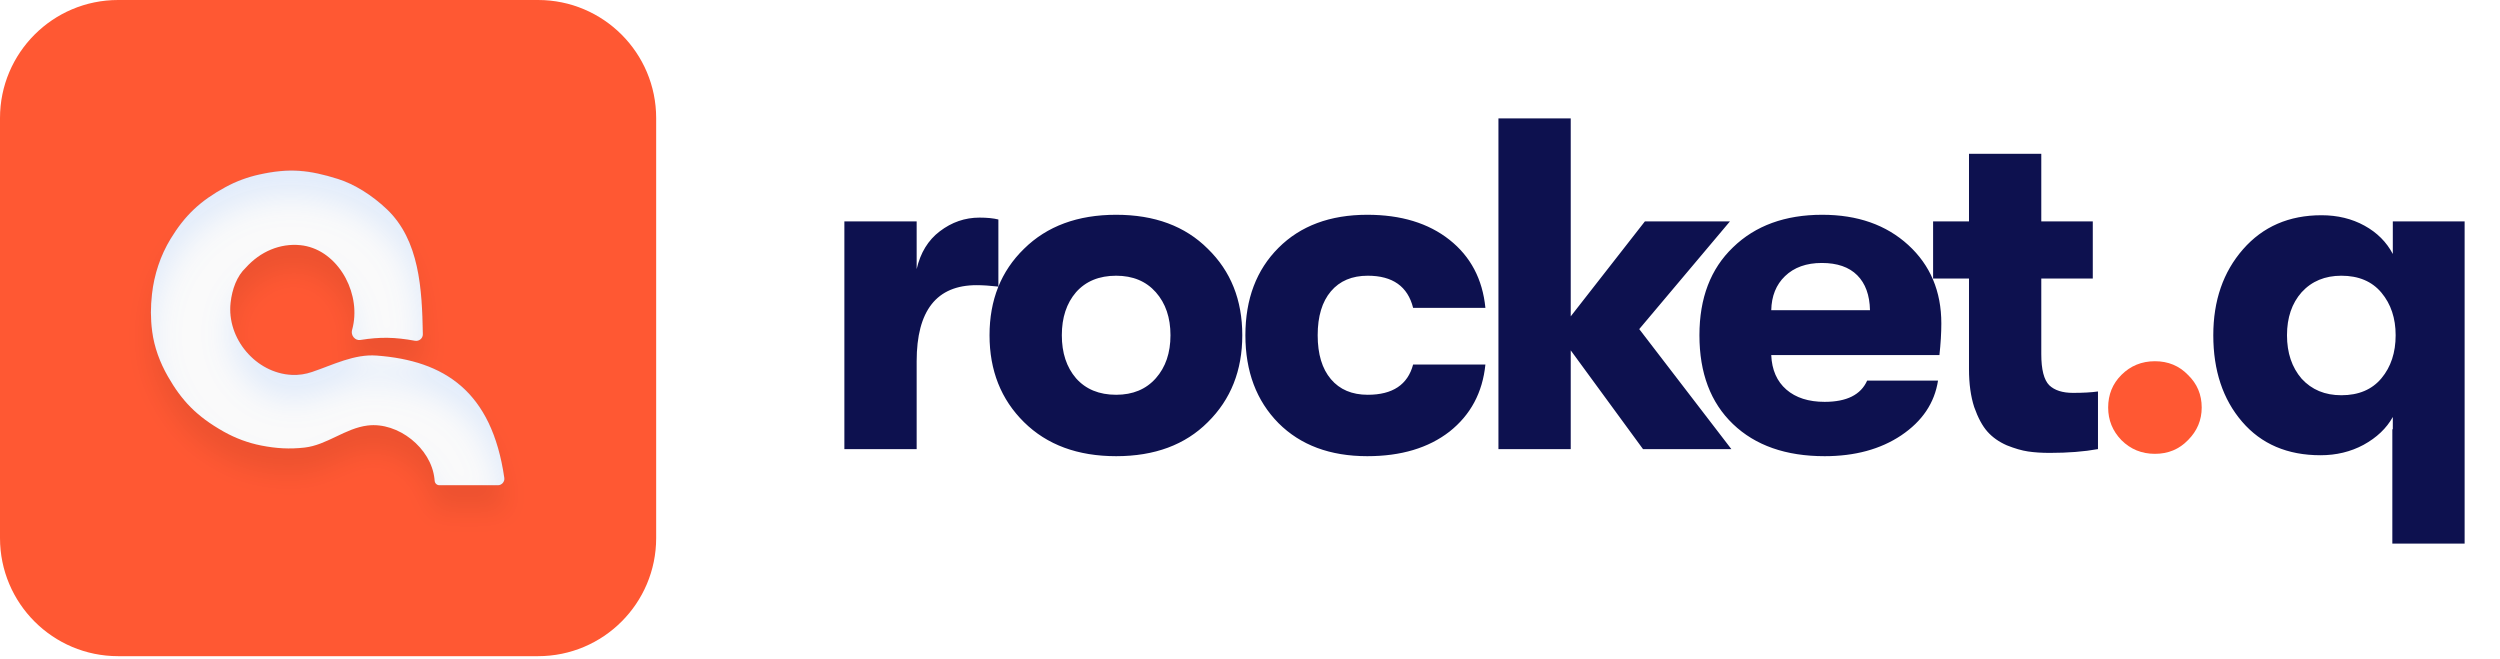
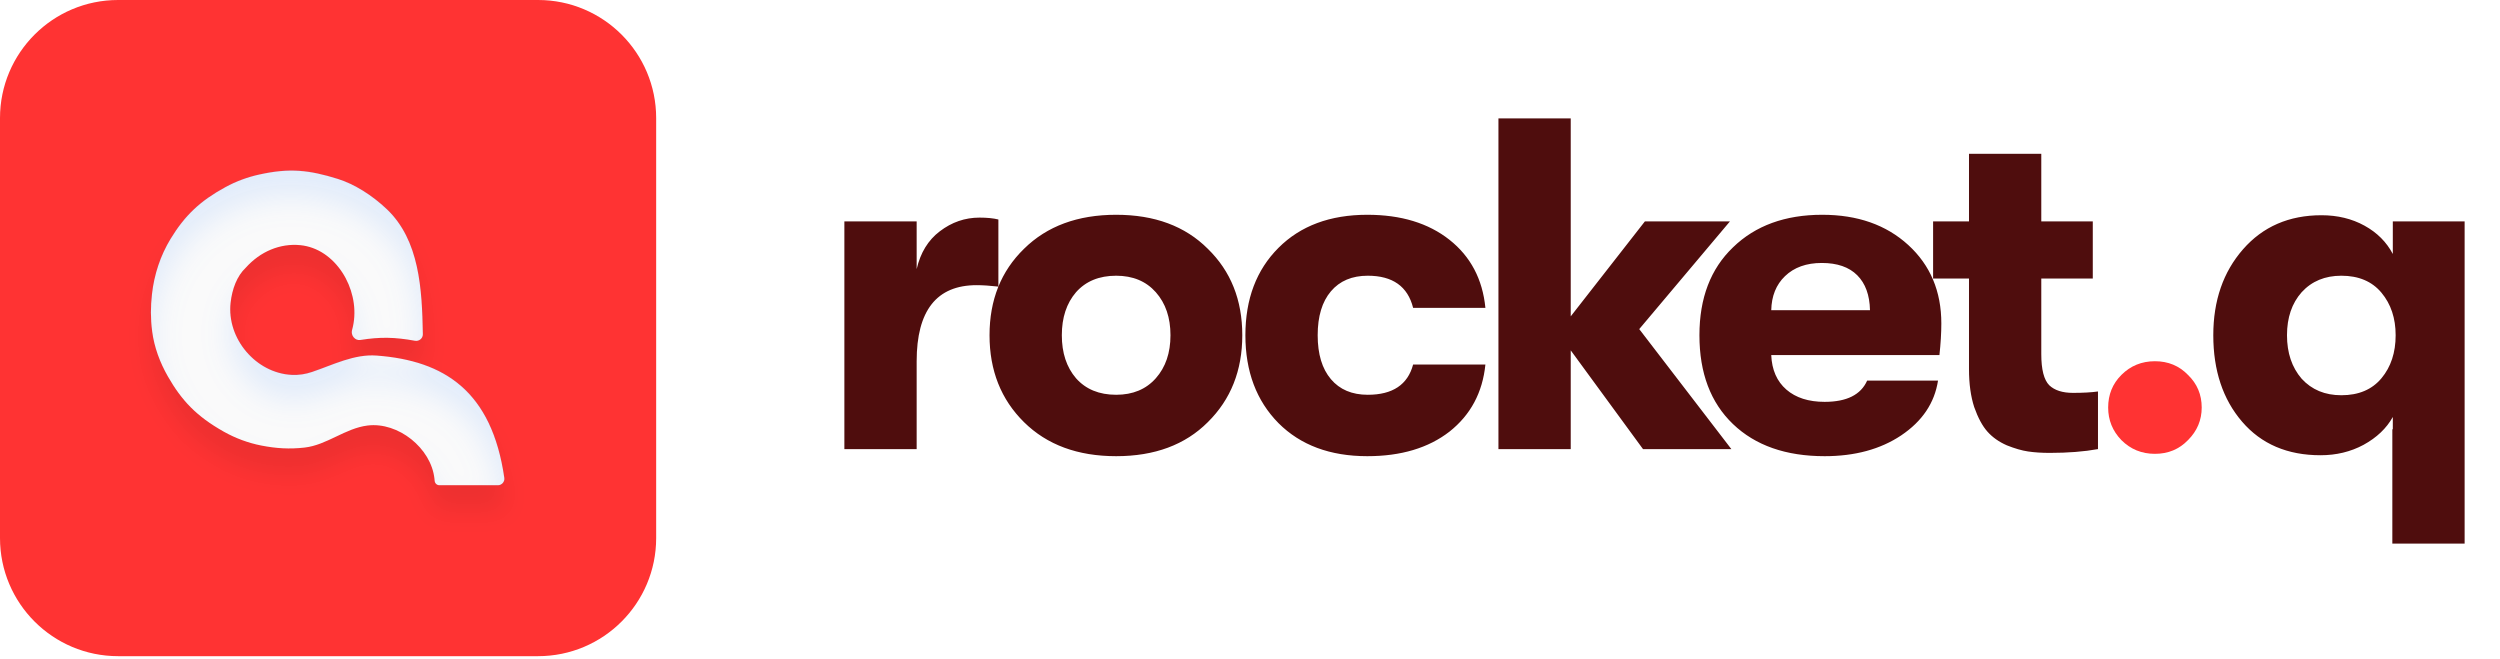
<svg xmlns="http://www.w3.org/2000/svg" width="167" height="44" viewBox="0 0 167 44" fill="none">
-   <path d="M56.404 30V14.789H61.233V17.976C61.485 16.882 62.001 16.04 62.779 15.451C63.578 14.841 64.462 14.536 65.43 14.536C65.935 14.536 66.356 14.578 66.692 14.662V19.144C66.124 19.081 65.64 19.049 65.24 19.049C62.569 19.049 61.233 20.743 61.233 24.13V30H56.404ZM80.681 28.201C79.167 29.716 77.126 30.473 74.559 30.473C71.992 30.473 69.941 29.716 68.405 28.201C66.869 26.686 66.101 24.751 66.101 22.394C66.101 20.038 66.869 18.113 68.405 16.619C69.941 15.104 71.992 14.347 74.559 14.347C77.126 14.347 79.167 15.104 80.681 16.619C82.217 18.113 82.985 20.038 82.985 22.394C82.985 24.751 82.217 26.686 80.681 28.201ZM74.559 26.371C75.674 26.371 76.558 26.003 77.21 25.266C77.862 24.53 78.188 23.573 78.188 22.394C78.188 21.216 77.862 20.259 77.21 19.522C76.558 18.786 75.674 18.418 74.559 18.418C73.423 18.418 72.529 18.786 71.877 19.522C71.245 20.259 70.93 21.216 70.93 22.394C70.93 23.573 71.245 24.53 71.877 25.266C72.529 26.003 73.423 26.371 74.559 26.371ZM91.335 30.473C88.852 30.473 86.874 29.737 85.402 28.264C83.929 26.77 83.192 24.814 83.192 22.394C83.192 19.975 83.929 18.029 85.402 16.556C86.874 15.083 88.852 14.347 91.335 14.347C93.586 14.347 95.416 14.904 96.826 16.019C98.236 17.134 99.035 18.649 99.225 20.564H94.396C94.038 19.133 93.028 18.418 91.366 18.418C90.314 18.418 89.494 18.765 88.905 19.459C88.316 20.154 88.021 21.132 88.021 22.394C88.021 23.657 88.316 24.635 88.905 25.329C89.494 26.024 90.314 26.371 91.366 26.371C93.028 26.371 94.038 25.697 94.396 24.351H99.225C99.035 26.223 98.236 27.717 96.826 28.832C95.416 29.926 93.586 30.473 91.335 30.473ZM115.655 30H109.753L104.925 23.404V30H100.096V7.909H104.925V21.132L109.879 14.789H115.56L109.501 21.984L115.655 30ZM129.681 21.605C129.681 22.236 129.639 22.941 129.554 23.72H118.319C118.361 24.709 118.698 25.477 119.329 26.024C119.96 26.571 120.813 26.844 121.886 26.844C123.358 26.844 124.305 26.371 124.726 25.424H129.46C129.228 26.918 128.408 28.138 126.998 29.085C125.61 30.011 123.905 30.473 121.886 30.473C119.298 30.473 117.257 29.758 115.763 28.327C114.269 26.897 113.522 24.919 113.522 22.394C113.522 19.912 114.269 17.955 115.763 16.524C117.257 15.073 119.245 14.347 121.728 14.347C124.084 14.347 125.999 15.02 127.472 16.366C128.944 17.713 129.681 19.459 129.681 21.605ZM118.319 20.722H124.915C124.894 19.712 124.61 18.933 124.063 18.386C123.516 17.839 122.727 17.566 121.696 17.566C120.665 17.566 119.845 17.86 119.235 18.449C118.646 19.017 118.34 19.775 118.319 20.722ZM138.472 26.244C139.145 26.244 139.703 26.213 140.145 26.15V30C139.219 30.168 138.146 30.253 136.926 30.253C136.379 30.253 135.895 30.221 135.474 30.158C135.053 30.095 134.58 29.958 134.054 29.747C133.528 29.516 133.097 29.211 132.76 28.832C132.423 28.454 132.129 27.907 131.876 27.191C131.645 26.476 131.529 25.634 131.529 24.666V18.607H129.131V14.789H131.529V10.276H136.358V14.789H139.798V18.607H136.358V23.657C136.358 24.688 136.536 25.382 136.894 25.739C137.252 26.076 137.778 26.244 138.472 26.244ZM159.84 14.789H164.637V36.312H159.808V28.674H159.84V27.854C159.419 28.611 158.767 29.232 157.883 29.716C157.021 30.179 156.063 30.41 155.011 30.41C152.802 30.41 151.056 29.663 149.773 28.17C148.489 26.676 147.848 24.751 147.848 22.394C147.848 20.08 148.51 18.165 149.836 16.651C151.161 15.136 152.908 14.378 155.075 14.378C156.148 14.378 157.105 14.61 157.946 15.073C158.788 15.535 159.419 16.167 159.84 16.966V14.789ZM156.4 26.402C157.557 26.402 158.451 26.024 159.083 25.266C159.714 24.509 160.029 23.551 160.029 22.394C160.029 21.258 159.714 20.311 159.083 19.554C158.451 18.797 157.557 18.418 156.4 18.418C155.306 18.418 154.422 18.786 153.749 19.522C153.097 20.259 152.771 21.216 152.771 22.394C152.771 23.573 153.097 24.54 153.749 25.298C154.422 26.034 155.306 26.402 156.4 26.402Z" fill="#0D114F" />
-   <path d="M146.158 29.4C145.569 30.011 144.833 30.316 143.949 30.316C143.066 30.316 142.319 30.011 141.709 29.4C141.12 28.79 140.825 28.064 140.825 27.223C140.825 26.36 141.12 25.634 141.709 25.045C142.319 24.435 143.066 24.13 143.949 24.13C144.833 24.13 145.569 24.435 146.158 25.045C146.769 25.634 147.074 26.36 147.074 27.223C147.074 28.064 146.769 28.79 146.158 29.4Z" fill="url(#paint0_linear_10902_622)" />
-   <rect width="43.832" height="43.832" rx="7.89" fill="url(#paint1_linear_10902_622)" />
+   <path d="M56.404 30V14.789H61.233V17.976C61.485 16.882 62.001 16.04 62.779 15.451C63.578 14.841 64.462 14.536 65.43 14.536C65.935 14.536 66.356 14.578 66.692 14.662V19.144C66.124 19.081 65.64 19.049 65.24 19.049C62.569 19.049 61.233 20.743 61.233 24.13V30H56.404ZM80.681 28.201C79.167 29.716 77.126 30.473 74.559 30.473C71.992 30.473 69.941 29.716 68.405 28.201C66.869 26.686 66.101 24.751 66.101 22.394C66.101 20.038 66.869 18.113 68.405 16.619C69.941 15.104 71.992 14.347 74.559 14.347C77.126 14.347 79.167 15.104 80.681 16.619C82.217 18.113 82.985 20.038 82.985 22.394C82.985 24.751 82.217 26.686 80.681 28.201ZM74.559 26.371C75.674 26.371 76.558 26.003 77.21 25.266C77.862 24.53 78.188 23.573 78.188 22.394C78.188 21.216 77.862 20.259 77.21 19.522C76.558 18.786 75.674 18.418 74.559 18.418C73.423 18.418 72.529 18.786 71.877 19.522C71.245 20.259 70.93 21.216 70.93 22.394C70.93 23.573 71.245 24.53 71.877 25.266C72.529 26.003 73.423 26.371 74.559 26.371ZM91.335 30.473C88.852 30.473 86.874 29.737 85.402 28.264C83.929 26.77 83.192 24.814 83.192 22.394C83.192 19.975 83.929 18.029 85.402 16.556C86.874 15.083 88.852 14.347 91.335 14.347C93.586 14.347 95.416 14.904 96.826 16.019C98.236 17.134 99.035 18.649 99.225 20.564H94.396C94.038 19.133 93.028 18.418 91.366 18.418C90.314 18.418 89.494 18.765 88.905 19.459C88.316 20.154 88.021 21.132 88.021 22.394C88.021 23.657 88.316 24.635 88.905 25.329C89.494 26.024 90.314 26.371 91.366 26.371C93.028 26.371 94.038 25.697 94.396 24.351H99.225C99.035 26.223 98.236 27.717 96.826 28.832C95.416 29.926 93.586 30.473 91.335 30.473ZM115.655 30H109.753L104.925 23.404V30H100.096V7.909H104.925V21.132L109.879 14.789H115.56L109.501 21.984L115.655 30ZM129.681 21.605C129.681 22.236 129.639 22.941 129.554 23.72H118.319C118.361 24.709 118.698 25.477 119.329 26.024C119.96 26.571 120.813 26.844 121.886 26.844C123.358 26.844 124.305 26.371 124.726 25.424H129.46C129.228 26.918 128.408 28.138 126.998 29.085C125.61 30.011 123.905 30.473 121.886 30.473C119.298 30.473 117.257 29.758 115.763 28.327C114.269 26.897 113.522 24.919 113.522 22.394C113.522 19.912 114.269 17.955 115.763 16.524C117.257 15.073 119.245 14.347 121.728 14.347C124.084 14.347 125.999 15.02 127.472 16.366C128.944 17.713 129.681 19.459 129.681 21.605ZM118.319 20.722H124.915C124.894 19.712 124.61 18.933 124.063 18.386C123.516 17.839 122.727 17.566 121.696 17.566C120.665 17.566 119.845 17.86 119.235 18.449C118.646 19.017 118.34 19.775 118.319 20.722ZM138.472 26.244C139.145 26.244 139.703 26.213 140.145 26.15V30C139.219 30.168 138.146 30.253 136.926 30.253C136.379 30.253 135.895 30.221 135.474 30.158C135.053 30.095 134.58 29.958 134.054 29.747C133.528 29.516 133.097 29.211 132.76 28.832C132.423 28.454 132.129 27.907 131.876 27.191C131.645 26.476 131.529 25.634 131.529 24.666V18.607H129.131V14.789H131.529V10.276H136.358V14.789H139.798V18.607H136.358V23.657C136.358 24.688 136.536 25.382 136.894 25.739C137.252 26.076 137.778 26.244 138.472 26.244ZM159.84 14.789H164.637V36.312H159.808V28.674H159.84V27.854C159.419 28.611 158.767 29.232 157.883 29.716C157.021 30.179 156.063 30.41 155.011 30.41C152.802 30.41 151.056 29.663 149.773 28.17C148.489 26.676 147.848 24.751 147.848 22.394C147.848 20.08 148.51 18.165 149.836 16.651C151.161 15.136 152.908 14.378 155.075 14.378C156.148 14.378 157.105 14.61 157.946 15.073C158.788 15.535 159.419 16.167 159.84 16.966V14.789ZM156.4 26.402C157.557 26.402 158.451 26.024 159.083 25.266C159.714 24.509 160.029 23.551 160.029 22.394C160.029 21.258 159.714 20.311 159.083 19.554C158.451 18.797 157.557 18.418 156.4 18.418C155.306 18.418 154.422 18.786 153.749 19.522C153.097 20.259 152.771 21.216 152.771 22.394C152.771 23.573 153.097 24.54 153.749 25.298C154.422 26.034 155.306 26.402 156.4 26.402Z" fill="#4f0d0d" />
+   <path d="M146.158 29.4C145.569 30.011 144.833 30.316 143.949 30.316C143.066 30.316 142.319 30.011 141.709 29.4C141.12 28.79 140.825 28.064 140.825 27.223C140.825 26.36 141.12 25.634 141.709 25.045C142.319 24.435 143.066 24.13 143.949 24.13C144.833 24.13 145.569 24.435 146.158 25.045C146.769 25.634 147.074 26.36 147.074 27.223C147.074 28.064 146.769 28.79 146.158 29.4Z" fill="#ff3333" />
+   <rect width="43.832" height="43.832" rx="7.89" fill="#ff3333" />
  <g filter="url(#filter0_di_10902_622)">
    <path d="M33.258 32.413H29.349C29.185 32.413 29.051 32.285 29.036 32.123C29.032 32.071 29.027 32.021 29.021 31.973C28.797 29.93 26.598 28.175 24.558 28.424C23.069 28.605 21.835 29.729 20.345 29.898C19.339 30.011 18.462 29.959 17.46 29.763C16.581 29.591 15.733 29.276 14.952 28.837C13.113 27.804 12.126 26.741 11.211 25.139C10.681 24.211 10.303 23.196 10.165 22.137C10.052 21.26 10.059 20.488 10.154 19.637C10.3 18.338 10.717 17.073 11.396 15.956C12.35 14.388 13.382 13.412 15.062 12.5C15.773 12.113 16.539 11.83 17.33 11.657C19.332 11.217 20.629 11.346 22.576 11.956C23.659 12.296 24.836 13.023 25.836 13.972C28.024 16.048 28.191 19.306 28.246 22.322C28.252 22.601 27.996 22.812 27.721 22.763C26.37 22.518 25.398 22.499 24.07 22.71C23.714 22.766 23.421 22.398 23.517 22.05C23.559 21.9 23.592 21.752 23.616 21.606C24.009 19.271 22.411 16.606 20.055 16.376C18.718 16.246 17.394 16.792 16.414 17.886C15.829 18.438 15.505 19.303 15.403 20.226C15.138 22.617 17.094 24.93 19.497 25.044C19.956 25.066 20.398 24.999 20.851 24.846C22.276 24.363 23.665 23.64 25.166 23.753C29.681 24.093 32.852 26.129 33.687 31.922C33.724 32.181 33.52 32.413 33.258 32.413Z" fill="#FAFAFA" />
  </g>
  <defs>
    <filter id="filter0_di_10902_622" x="8.449" y="11.396" width="26.874" height="24.281" filterUnits="userSpaceOnUse" color-interpolation-filters="sRGB">
      <feFlood flood-opacity="0" result="BackgroundImageFix" />
      <feColorMatrix in="SourceAlpha" type="matrix" values="0 0 0 0 0 0 0 0 0 0 0 0 0 0 0 0 0 0 127 0" result="hardAlpha" />
      <feOffset dy="1.632" />
      <feGaussianBlur stdDeviation="0.816" />
      <feColorMatrix type="matrix" values="0 0 0 0 0 0 0 0 0 0 0 0 0 0 0 0 0 0 0.07 0" />
      <feBlend mode="normal" in2="BackgroundImageFix" result="effect1_dropShadow_10902_622" />
      <feBlend mode="normal" in="SourceGraphic" in2="effect1_dropShadow_10902_622" result="shape" />
      <feColorMatrix in="SourceAlpha" type="matrix" values="0 0 0 0 0 0 0 0 0 0 0 0 0 0 0 0 0 0 127 0" result="hardAlpha" />
      <feOffset dy="1.632" />
      <feGaussianBlur stdDeviation="1.02" />
      <feComposite in2="hardAlpha" operator="arithmetic" k2="-1" k3="1" />
      <feColorMatrix type="matrix" values="0 0 0 0 0.22 0 0 0 0 0.533 0 0 0 0 1 0 0 0 0.13 0" />
      <feBlend mode="normal" in2="shape" result="effect2_innerShadow_10902_622" />
    </filter>
    <linearGradient id="paint0_linear_10902_622" x1="189.169" y1="-59.029" x2="177.57" y2="54.134" gradientUnits="userSpaceOnUse">
      <stop stop-color="#FF5833" />
      <stop offset="0.516" stop-color="#FF5833" />
      <stop offset="1" stop-color="#FF5833" />
    </linearGradient>
    <linearGradient id="paint1_linear_10902_622" x1="52.463" y1="-66.308" x2="19.613" y2="48.538" gradientUnits="userSpaceOnUse">
      <stop stop-color="#FF5833" />
      <stop offset="0.516" stop-color="#FF5833" />
      <stop offset="1" stop-color="#FF5833" />
    </linearGradient>
  </defs>
</svg>
